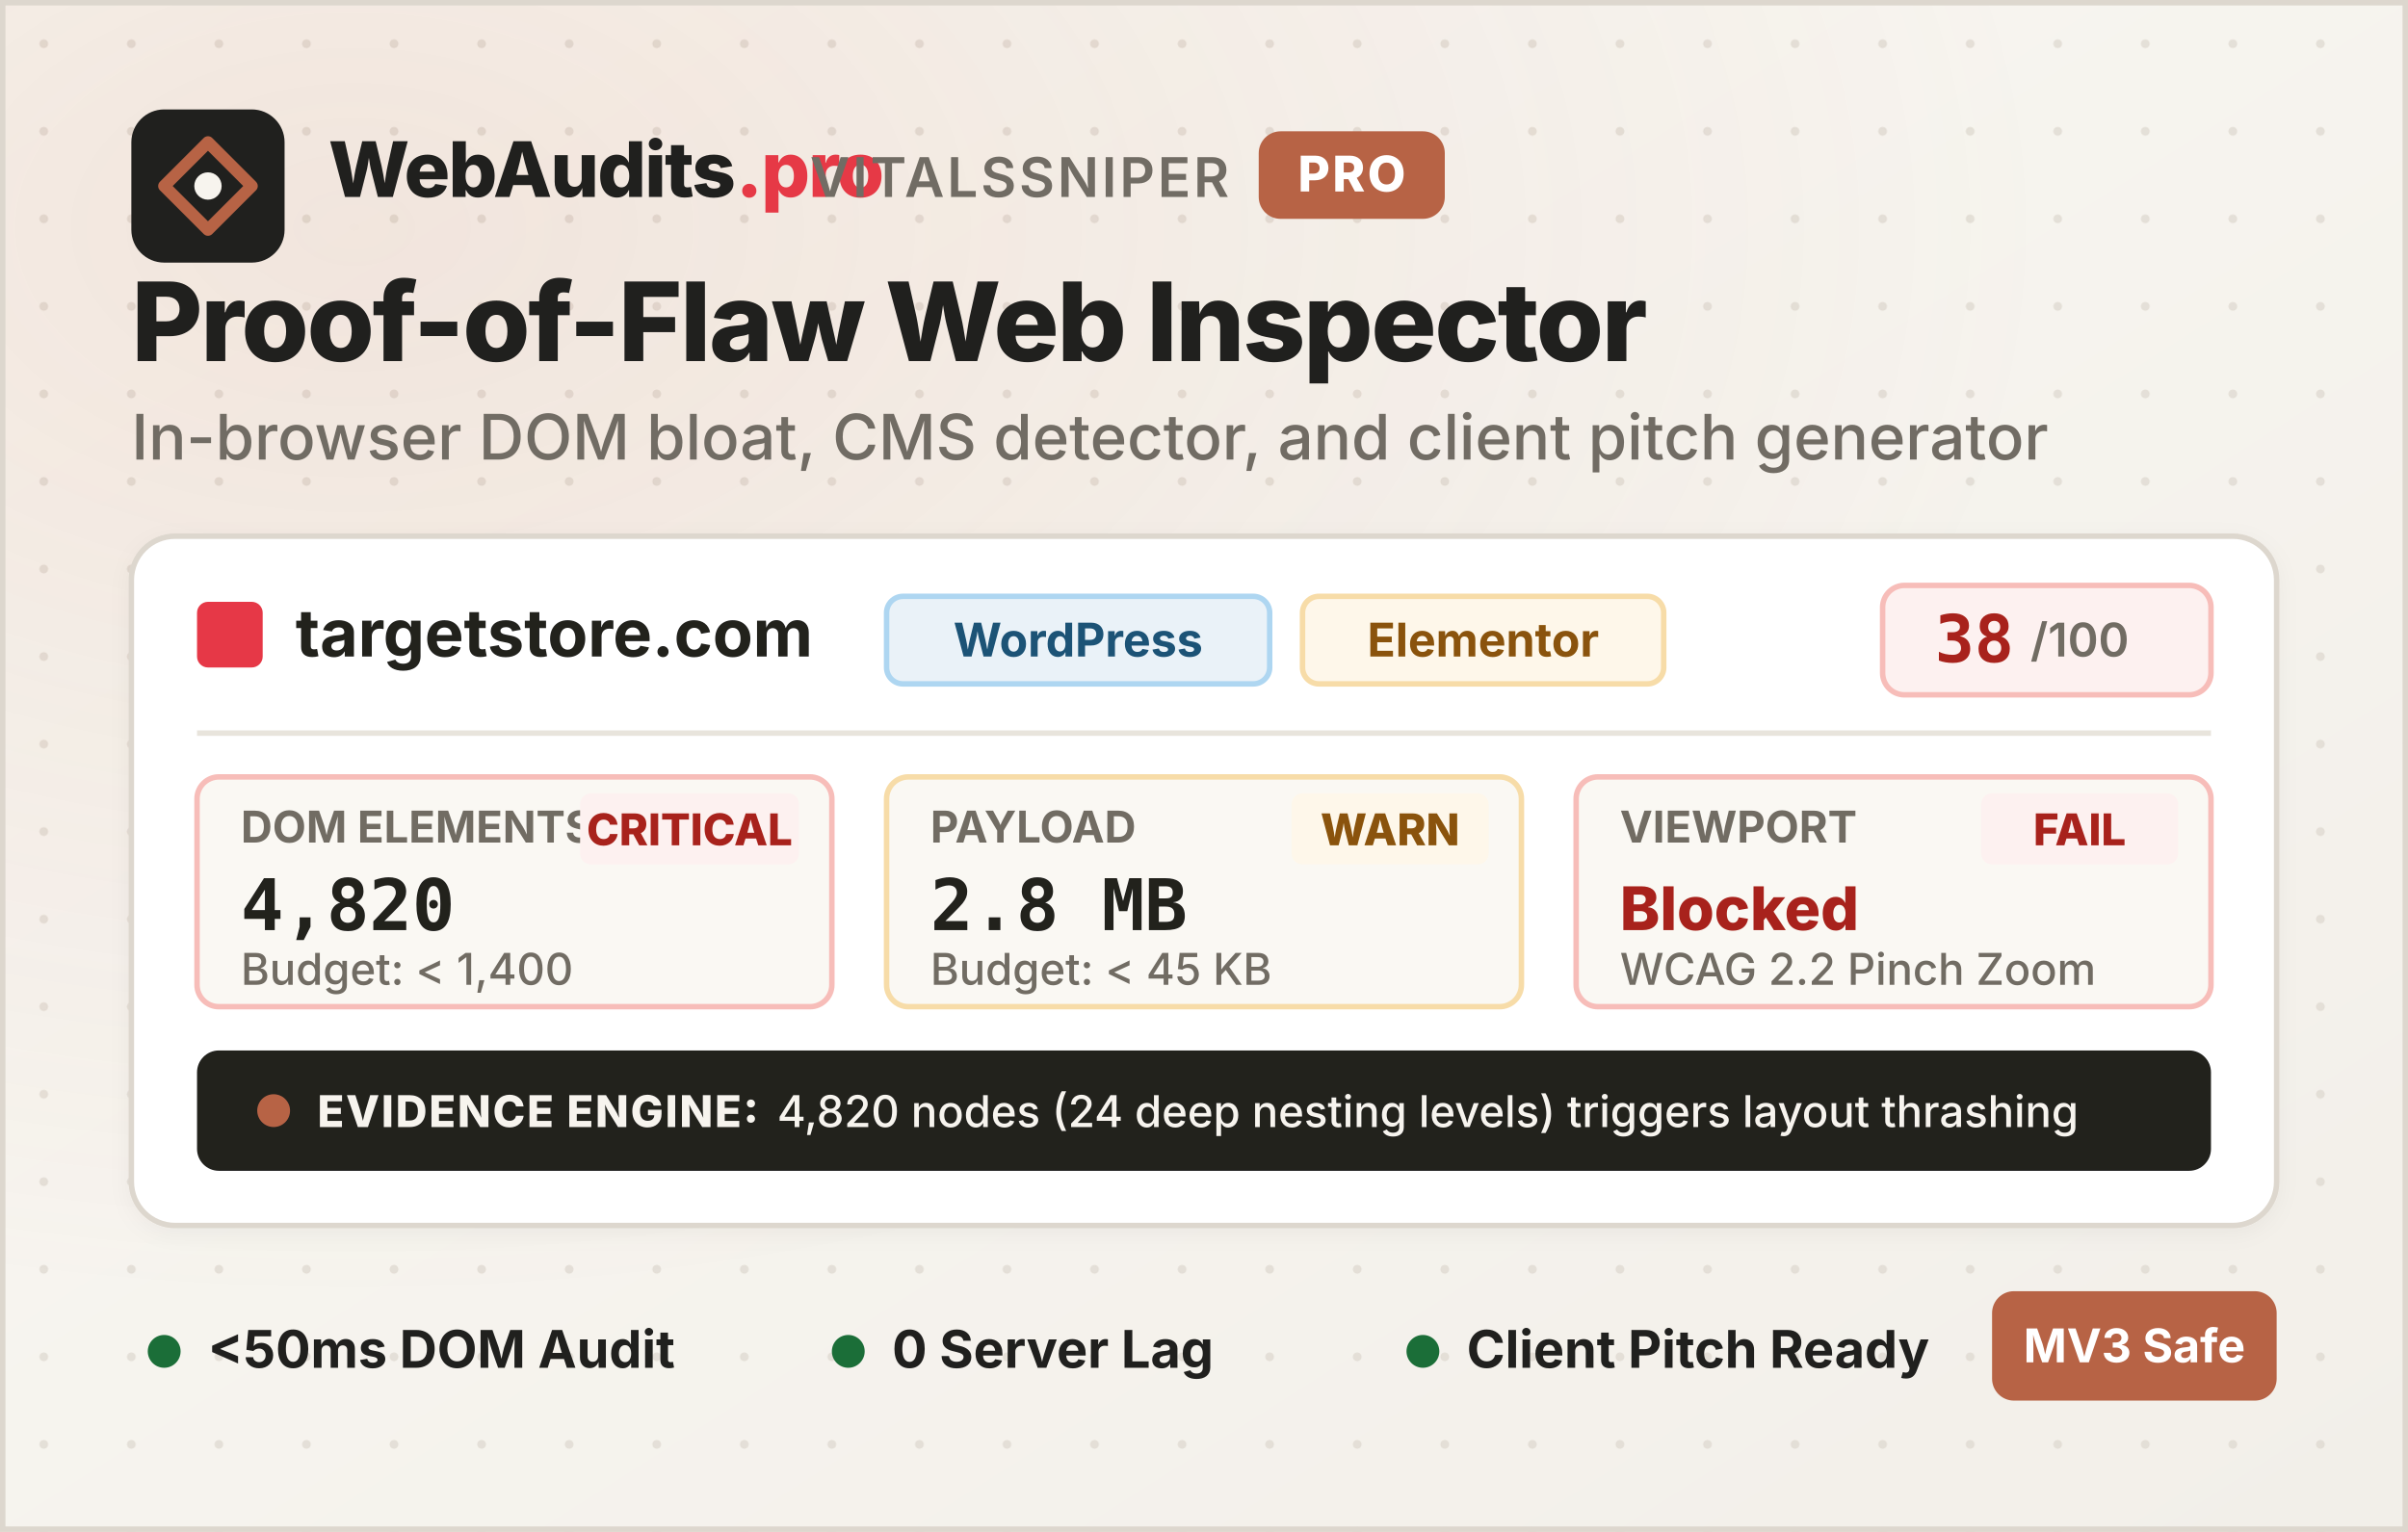
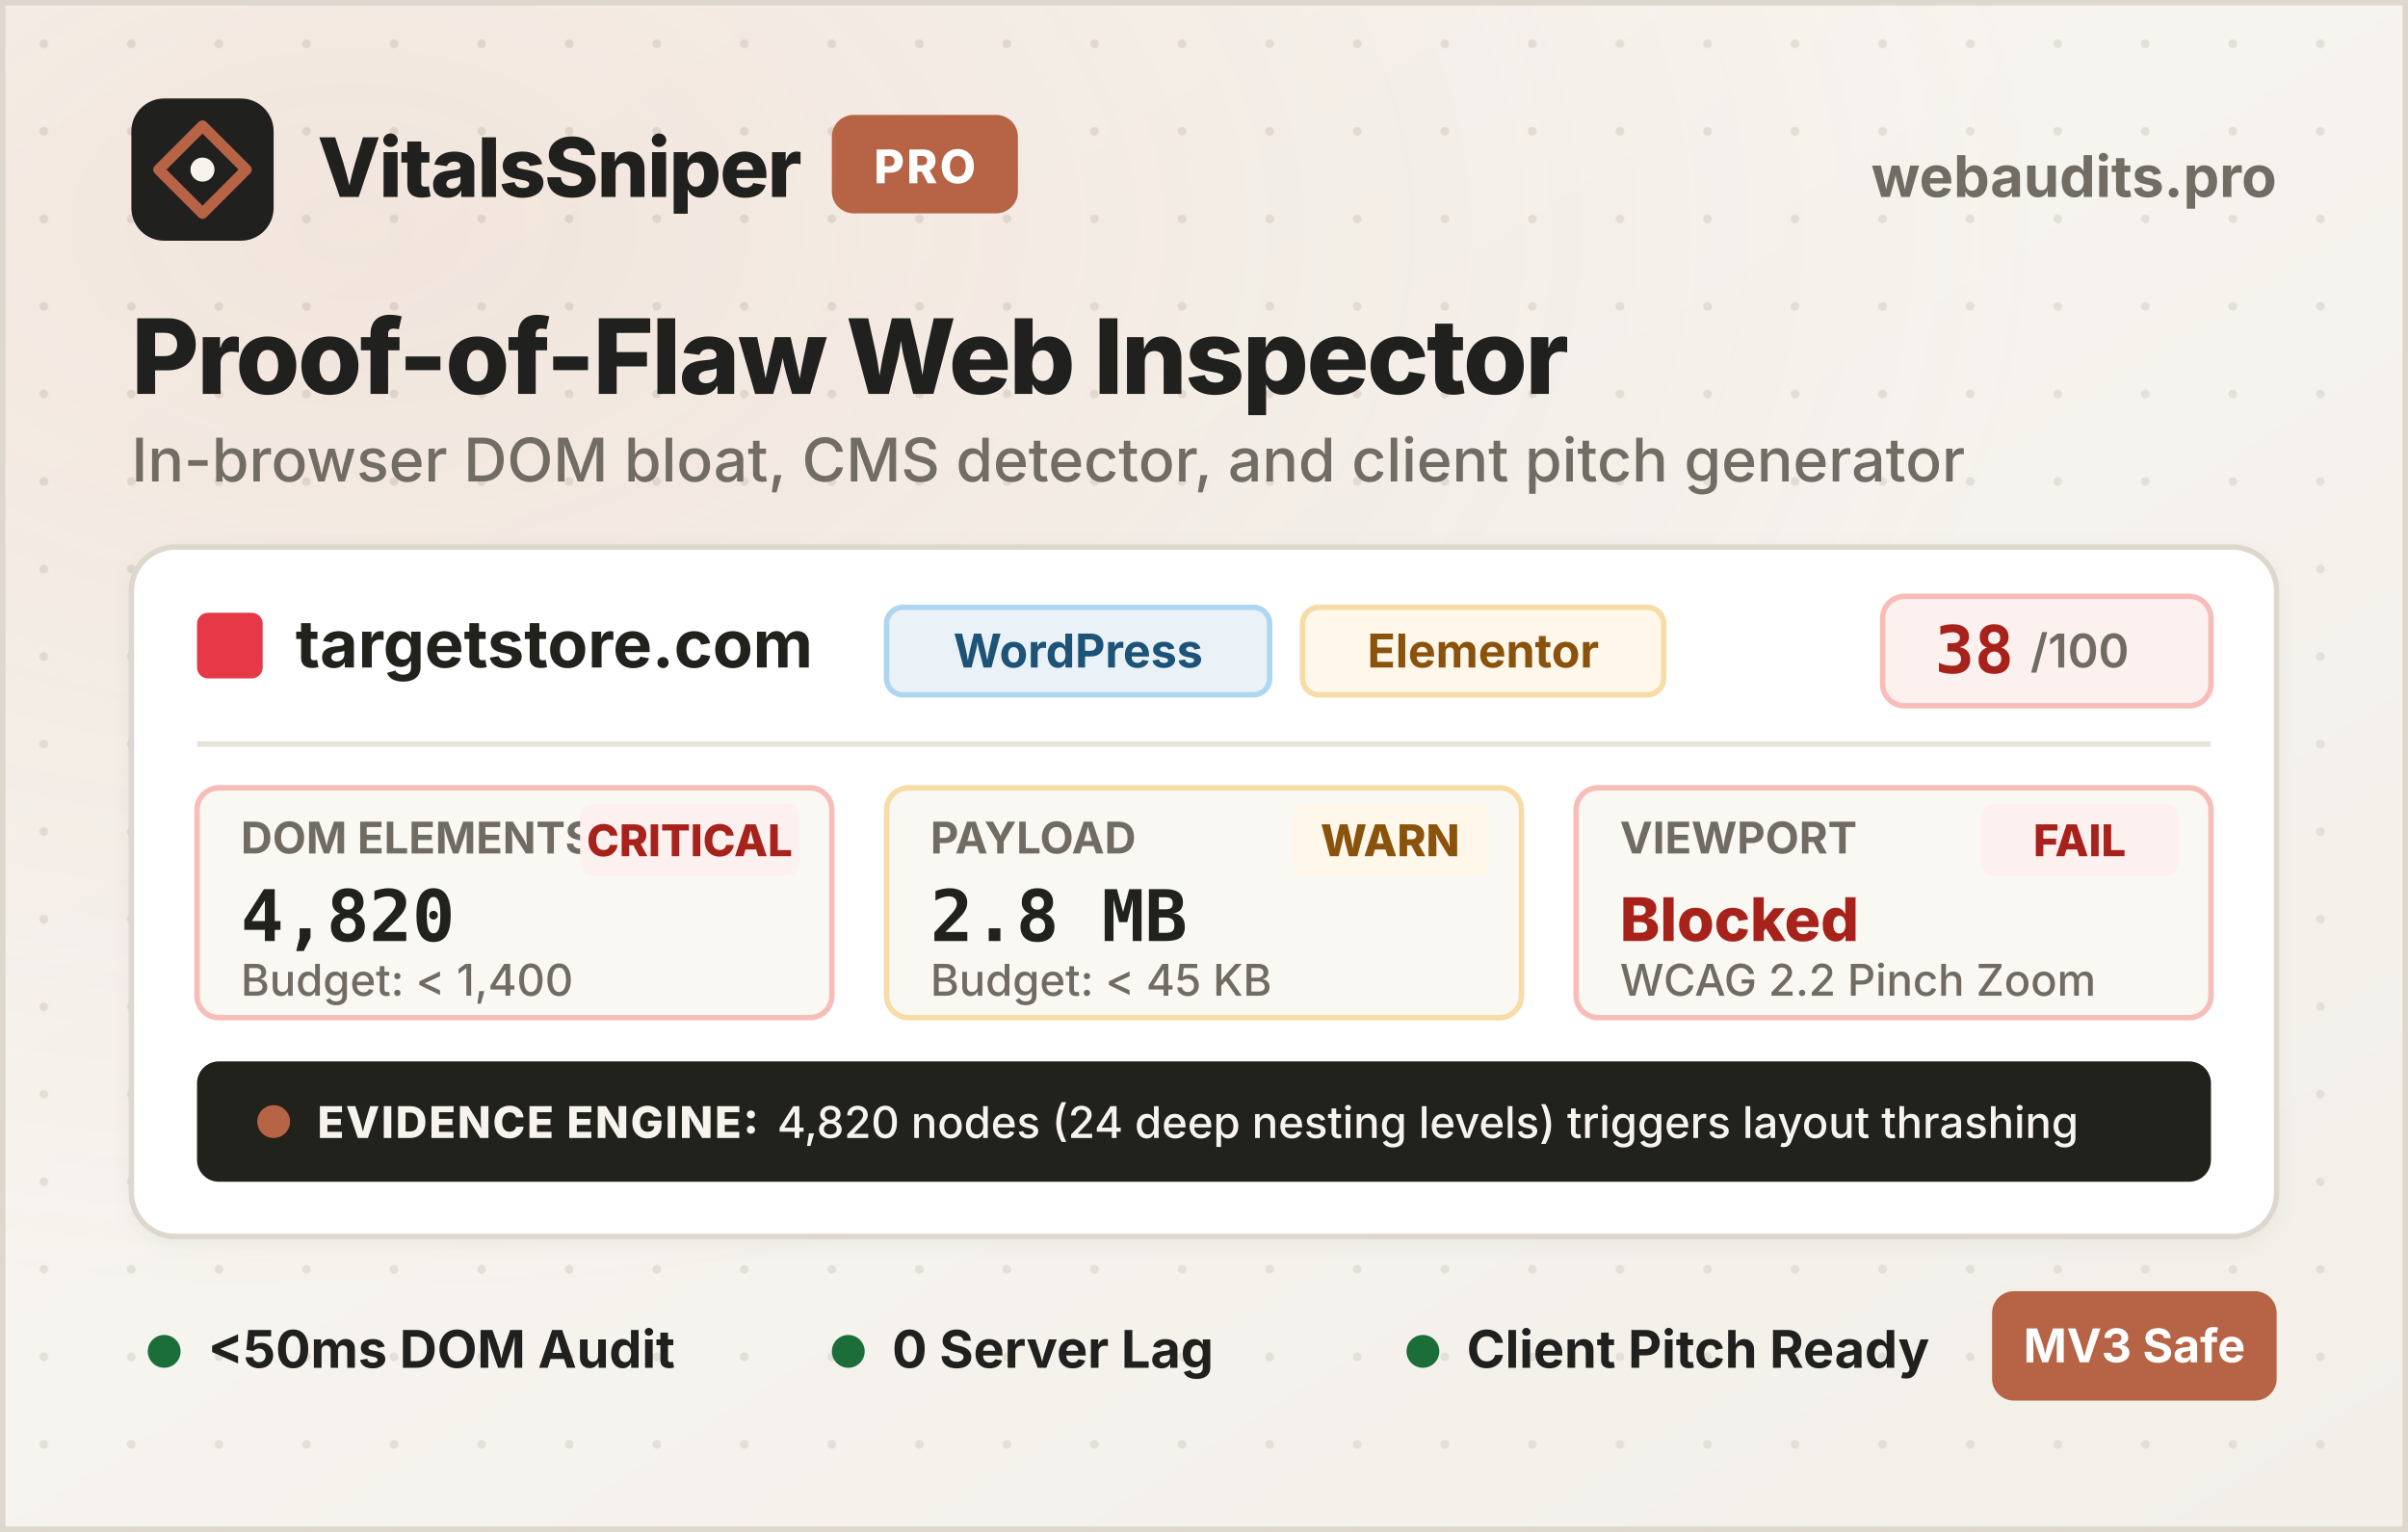
<svg xmlns="http://www.w3.org/2000/svg" viewBox="0 0 440 280" width="440" height="280">
  <defs>
    <linearGradient id="bgGrad" x1="0%" y1="0%" x2="100%" y2="100%">
      <stop offset="0%" stop-color="#FAF8F3" />
      <stop offset="100%" stop-color="#F2EFE9" />
    </linearGradient>
    <radialGradient id="glowGrad" cx="15%" cy="15%" r="70%">
      <stop offset="0%" stop-color="#B76345" stop-opacity="0.12" />
      <stop offset="100%" stop-color="#B76345" stop-opacity="0" />
    </radialGradient>
    <filter id="panelShadow" x="-10%" y="-10%" width="120%" height="125%">
      <feDropShadow dx="0" dy="4" stdDeviation="8" flood-color="#20201E" flood-opacity="0.08" />
      <feDropShadow dx="0" dy="1" stdDeviation="2" flood-color="#20201E" flood-opacity="0.04" />
    </filter>
    <filter id="badgeShadow" x="-10%" y="-10%" width="120%" height="120%">
      <feDropShadow dx="0" dy="2" stdDeviation="3" flood-color="#20201E" flood-opacity="0.06" />
    </filter>
    <pattern id="dotGrid" width="16" height="16" patternUnits="userSpaceOnUse">
      <circle cx="8" cy="8" r="0.8" fill="#DDD7CE" opacity="0.7" />
    </pattern>
  </defs>
  <style>
    .font-sans { font-family: -apple-system, BlinkMacSystemFont, "Inter", "Segoe UI", Roboto, sans-serif; }
    .font-mono { font-family: ui-monospace, SFMono-Regular, Menlo, Monaco, Consolas, monospace; font-variant-numeric: tabular-nums; }
  </style>
  <rect width="440" height="280" fill="url(#bgGrad)" />
  <rect width="440" height="280" fill="url(#dotGrid)" />
  <rect width="440" height="280" fill="url(#glowGrad)" />
  <rect x="0.5" y="0.5" width="439" height="279" rx="0" fill="none" stroke="#DDD7CE" stroke-width="1" />
-   <g transform="translate(24, 20)">
-     <rect x="0" y="0" width="28" height="28" rx="6" fill="#20201E" />
-     <path d="M14 6 L22 14 L14 22 L6 14 Z" fill="none" stroke="#B76345" stroke-width="2.2" stroke-linejoin="round" />
-     <circle cx="14" cy="14" r="2.5" fill="#F7F4EE" />
-     <text x="36" y="16" class="font-sans" font-size="14" font-weight="800" fill="#20201E" letter-spacing="-0.3">WebAudits<tspan fill="#E63946">.pro</tspan>
-     </text>
-     <text x="124" y="16" class="font-sans" font-size="10" font-weight="600" fill="#716C64" letter-spacing="0.05em">VITALSSNIPER</text>
-     <rect x="206" y="4" width="34" height="16" rx="4" fill="#B76345" />
-     <text x="223" y="15" class="font-sans" font-size="9" font-weight="800" fill="#FFFFFF" text-anchor="middle" letter-spacing="0.05em">PRO</text>
+   <g transform="translate(24, 18)">
+     <rect x="0" y="0" width="26" height="26" rx="6" fill="#20201E" />
+     <path d="M13 5 L21 13 L13 21 L5 13 Z" fill="none" stroke="#B76345" stroke-width="2" stroke-linejoin="round" />
+     <circle cx="13" cy="13" r="2.2" fill="#F7F4EE" />
+     <text x="34" y="18" class="font-sans" font-size="15" font-weight="800" fill="#20201E" letter-spacing="-0.3">VitalsSniper</text>
+     <rect x="128" y="3" width="34" height="18" rx="4" fill="#B76345" />
+     <text x="145" y="15.5" class="font-sans" font-size="8.5" font-weight="800" fill="#FFFFFF" text-anchor="middle" letter-spacing="0.05em">PRO</text>
+     <text x="392" y="18" class="font-sans" font-size="10.5" font-weight="700" fill="#716C64" text-anchor="end">webaudits.pro</text>
  </g>
-   <g transform="translate(24, 66)">
-     <text x="0" y="0" class="font-sans" font-size="20" font-weight="800" fill="#20201E" letter-spacing="-0.4">Proof-of-Flaw Web Inspector</text>
-     <text x="0" y="18" class="font-sans" font-size="11.5" font-weight="500" fill="#716C64">In-browser DOM bloat, CMS detector, and client pitch generator</text>
+   <g transform="translate(24, 56)">
+     <text x="0" y="16" class="font-sans" font-size="19" font-weight="800" fill="#20201E" letter-spacing="-0.4">Proof-of-Flaw Web Inspector</text>
+     <text x="0" y="32" class="font-sans" font-size="11" font-weight="500" fill="#716C64">In-browser DOM bloat, CMS detector, and client pitch generator</text>
  </g>
-   <g transform="translate(24, 98)" filter="url(#panelShadow)">
+   <g transform="translate(24, 100)" filter="url(#panelShadow)">
    <rect width="392" height="126" rx="8" fill="#FFFFFF" stroke="#DDD7CE" stroke-width="1" />
    <g transform="translate(12, 10)">
      <rect x="0" y="2" width="12" height="12" rx="2" fill="#E63946" />
      <text x="18" y="12" class="font-sans" font-size="12" font-weight="700" fill="#20201E">targetstore.com</text>
      <rect x="126" y="1" width="70" height="16" rx="3" fill="#EAF2F8" stroke="#AED6F1" stroke-width="1" />
      <text x="161" y="12" class="font-sans" font-size="8.5" font-weight="700" fill="#1A5276" text-anchor="middle">WordPress</text>
      <rect x="202" y="1" width="66" height="16" rx="3" fill="#FEF7EA" stroke="#F7DCA8" stroke-width="1" />
      <text x="235" y="12" class="font-sans" font-size="8.5" font-weight="700" fill="#8A5308" text-anchor="middle">Elementor</text>
      <g transform="translate(308, -1)">
        <rect width="60" height="20" rx="4" fill="#FDF1F0" stroke="#F7BDB9" stroke-width="1" />
        <text x="24" y="14" class="font-mono" font-size="12" font-weight="800" fill="#A8231B" text-anchor="end">38</text>
        <text x="27" y="13" class="font-sans" font-size="8.5" font-weight="600" fill="#716C64">/100</text>
      </g>
    </g>
    <line x1="12" y1="36" x2="380" y2="36" stroke="#E8E4DC" stroke-width="1" />
    <g transform="translate(12, 44)">
      <g transform="translate(0, 0)">
        <rect width="116" height="42" rx="4" fill="#FAF8F3" stroke="#F7BDB9" stroke-width="1" />
        <text x="8" y="12" class="font-sans" font-size="8" font-weight="700" fill="#716C64">DOM ELEMENTS</text>
        <rect x="70" y="3" width="40" height="13" rx="2" fill="#FDF1F0" />
        <text x="90" y="12.5" class="font-sans" font-size="8" font-weight="800" fill="#A8231B" text-anchor="middle">CRITICAL</text>
        <text x="8" y="28" class="font-mono" font-size="13" font-weight="800" fill="#20201E">4,820</text>
        <text x="8" y="38" class="font-sans" font-size="8" font-weight="500" fill="#716C64">Budget: &lt; 1,400</text>
      </g>
      <g transform="translate(126, 0)">
        <rect width="116" height="42" rx="4" fill="#FAF8F3" stroke="#F7DCA8" stroke-width="1" />
        <text x="8" y="12" class="font-sans" font-size="8" font-weight="700" fill="#716C64">PAYLOAD</text>
        <rect x="74" y="3" width="36" height="13" rx="2" fill="#FEF7EA" />
        <text x="92" y="12.5" class="font-sans" font-size="8" font-weight="800" fill="#8A5308" text-anchor="middle">WARN</text>
        <text x="8" y="28" class="font-mono" font-size="13" font-weight="800" fill="#20201E">2.8 MB</text>
        <text x="8" y="38" class="font-sans" font-size="8" font-weight="500" fill="#716C64">Budget: &lt; 45 KB</text>
      </g>
      <g transform="translate(252, 0)">
        <rect width="116" height="42" rx="4" fill="#FAF8F3" stroke="#F7BDB9" stroke-width="1" />
        <text x="8" y="12" class="font-sans" font-size="8" font-weight="700" fill="#716C64">VIEWPORT</text>
        <rect x="74" y="3" width="36" height="13" rx="2" fill="#FDF1F0" />
        <text x="92" y="12.5" class="font-sans" font-size="8" font-weight="800" fill="#A8231B" text-anchor="middle">FAIL</text>
        <text x="8" y="28" class="font-sans" font-size="11" font-weight="800" fill="#A8231B">Blocked</text>
        <text x="8" y="38" class="font-sans" font-size="8" font-weight="500" fill="#716C64">WCAG 2.2 Pinch Zoom</text>
      </g>
    </g>
    <g transform="translate(12, 94)">
      <rect width="368" height="22" rx="4" fill="#20201E" />
      <circle cx="14" cy="11" r="3" fill="#B76345" />
      <text x="22" y="14" class="font-sans" font-size="8" font-weight="800" fill="#F7F4EE" letter-spacing="0.04em">EVIDENCE ENGINE:</text>
      <text x="106" y="14" class="font-sans" font-size="8" font-weight="500" fill="#F7F4EE">4,820 nodes (24 deep nesting levels) triggers layout thrashing</text>
    </g>
  </g>
  <g transform="translate(24, 240)">
    <g transform="translate(0, 0)">
      <circle cx="6" cy="7" r="3" fill="#1B6E38" />
      <text x="14" y="10" class="font-sans" font-size="9.5" font-weight="700" fill="#20201E">&lt;50ms DOM Audit</text>
    </g>
    <g transform="translate(125, 0)">
      <circle cx="6" cy="7" r="3" fill="#1B6E38" />
      <text x="14" y="10" class="font-sans" font-size="9.5" font-weight="700" fill="#20201E">0 Server Lag</text>
    </g>
    <g transform="translate(230, 0)">
      <circle cx="6" cy="7" r="3" fill="#1B6E38" />
      <text x="14" y="10" class="font-sans" font-size="9.5" font-weight="700" fill="#20201E">Client Pitch Ready</text>
    </g>
    <g transform="translate(340, -4)">
      <rect width="52" height="20" rx="4" fill="#B76345" />
      <text x="26" y="13" class="font-sans" font-size="8.5" font-weight="700" fill="#FFFFFF" text-anchor="middle">MV3 Safe</text>
    </g>
  </g>
</svg>
